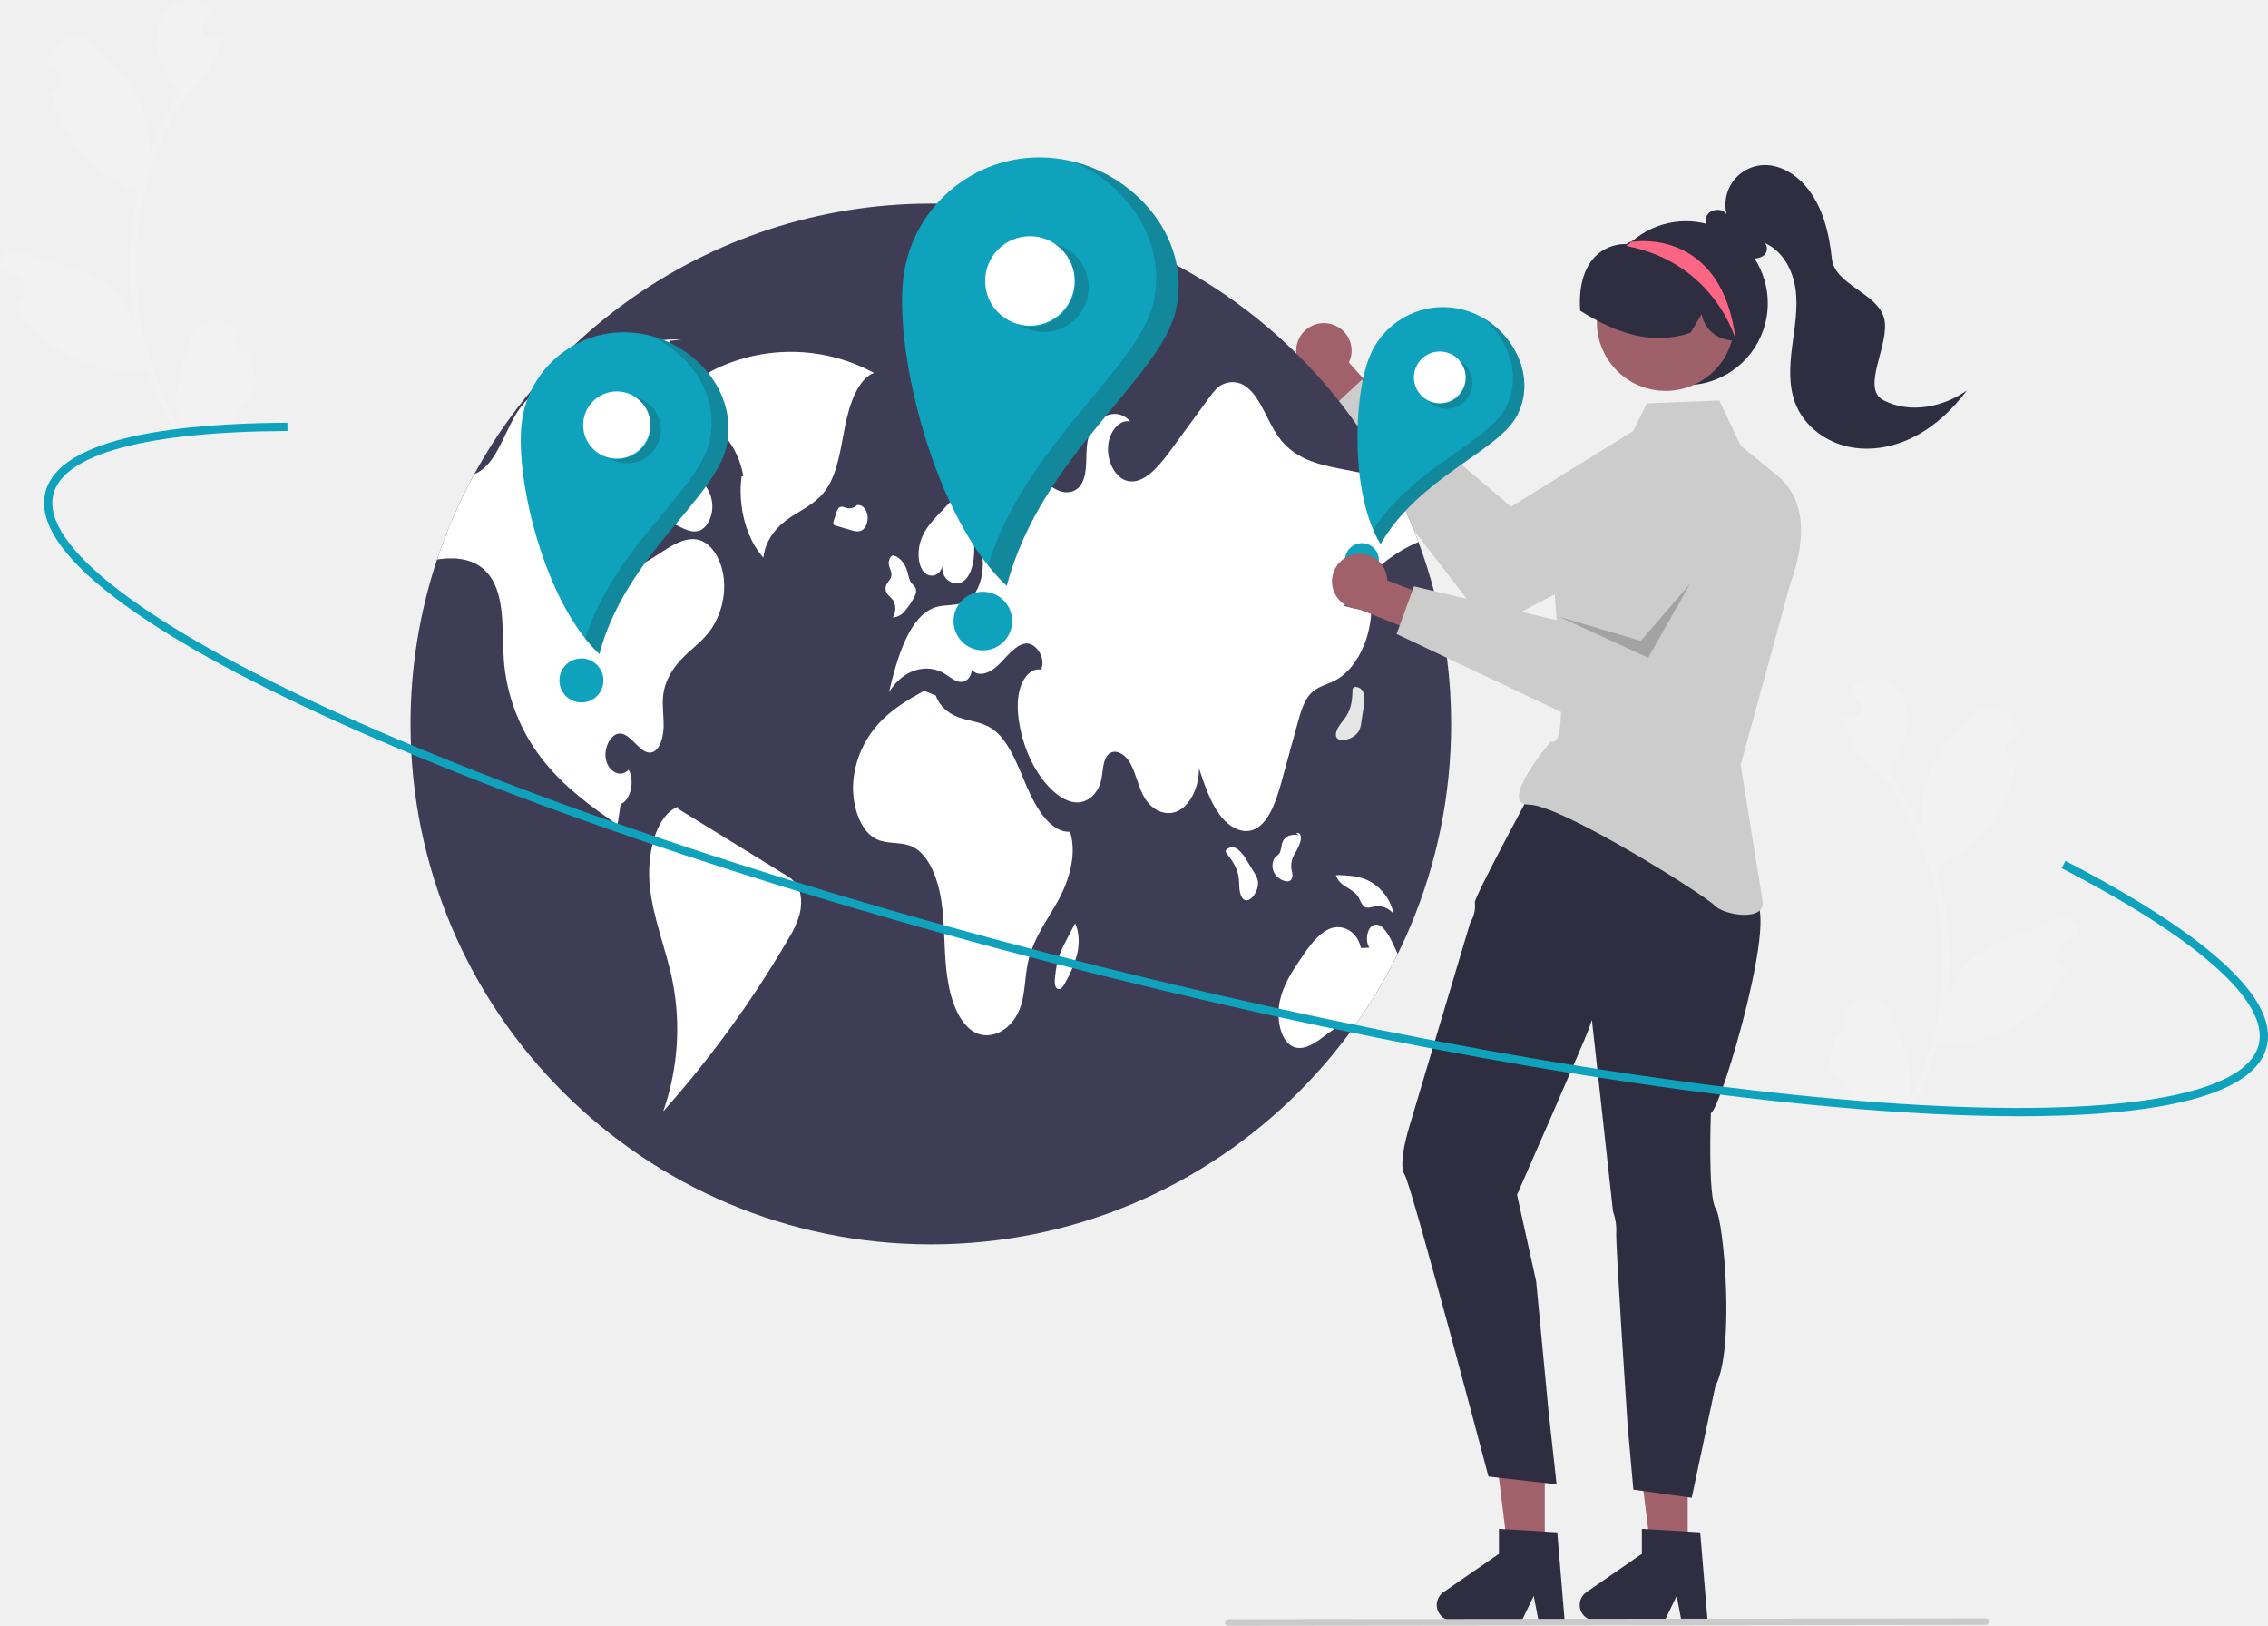
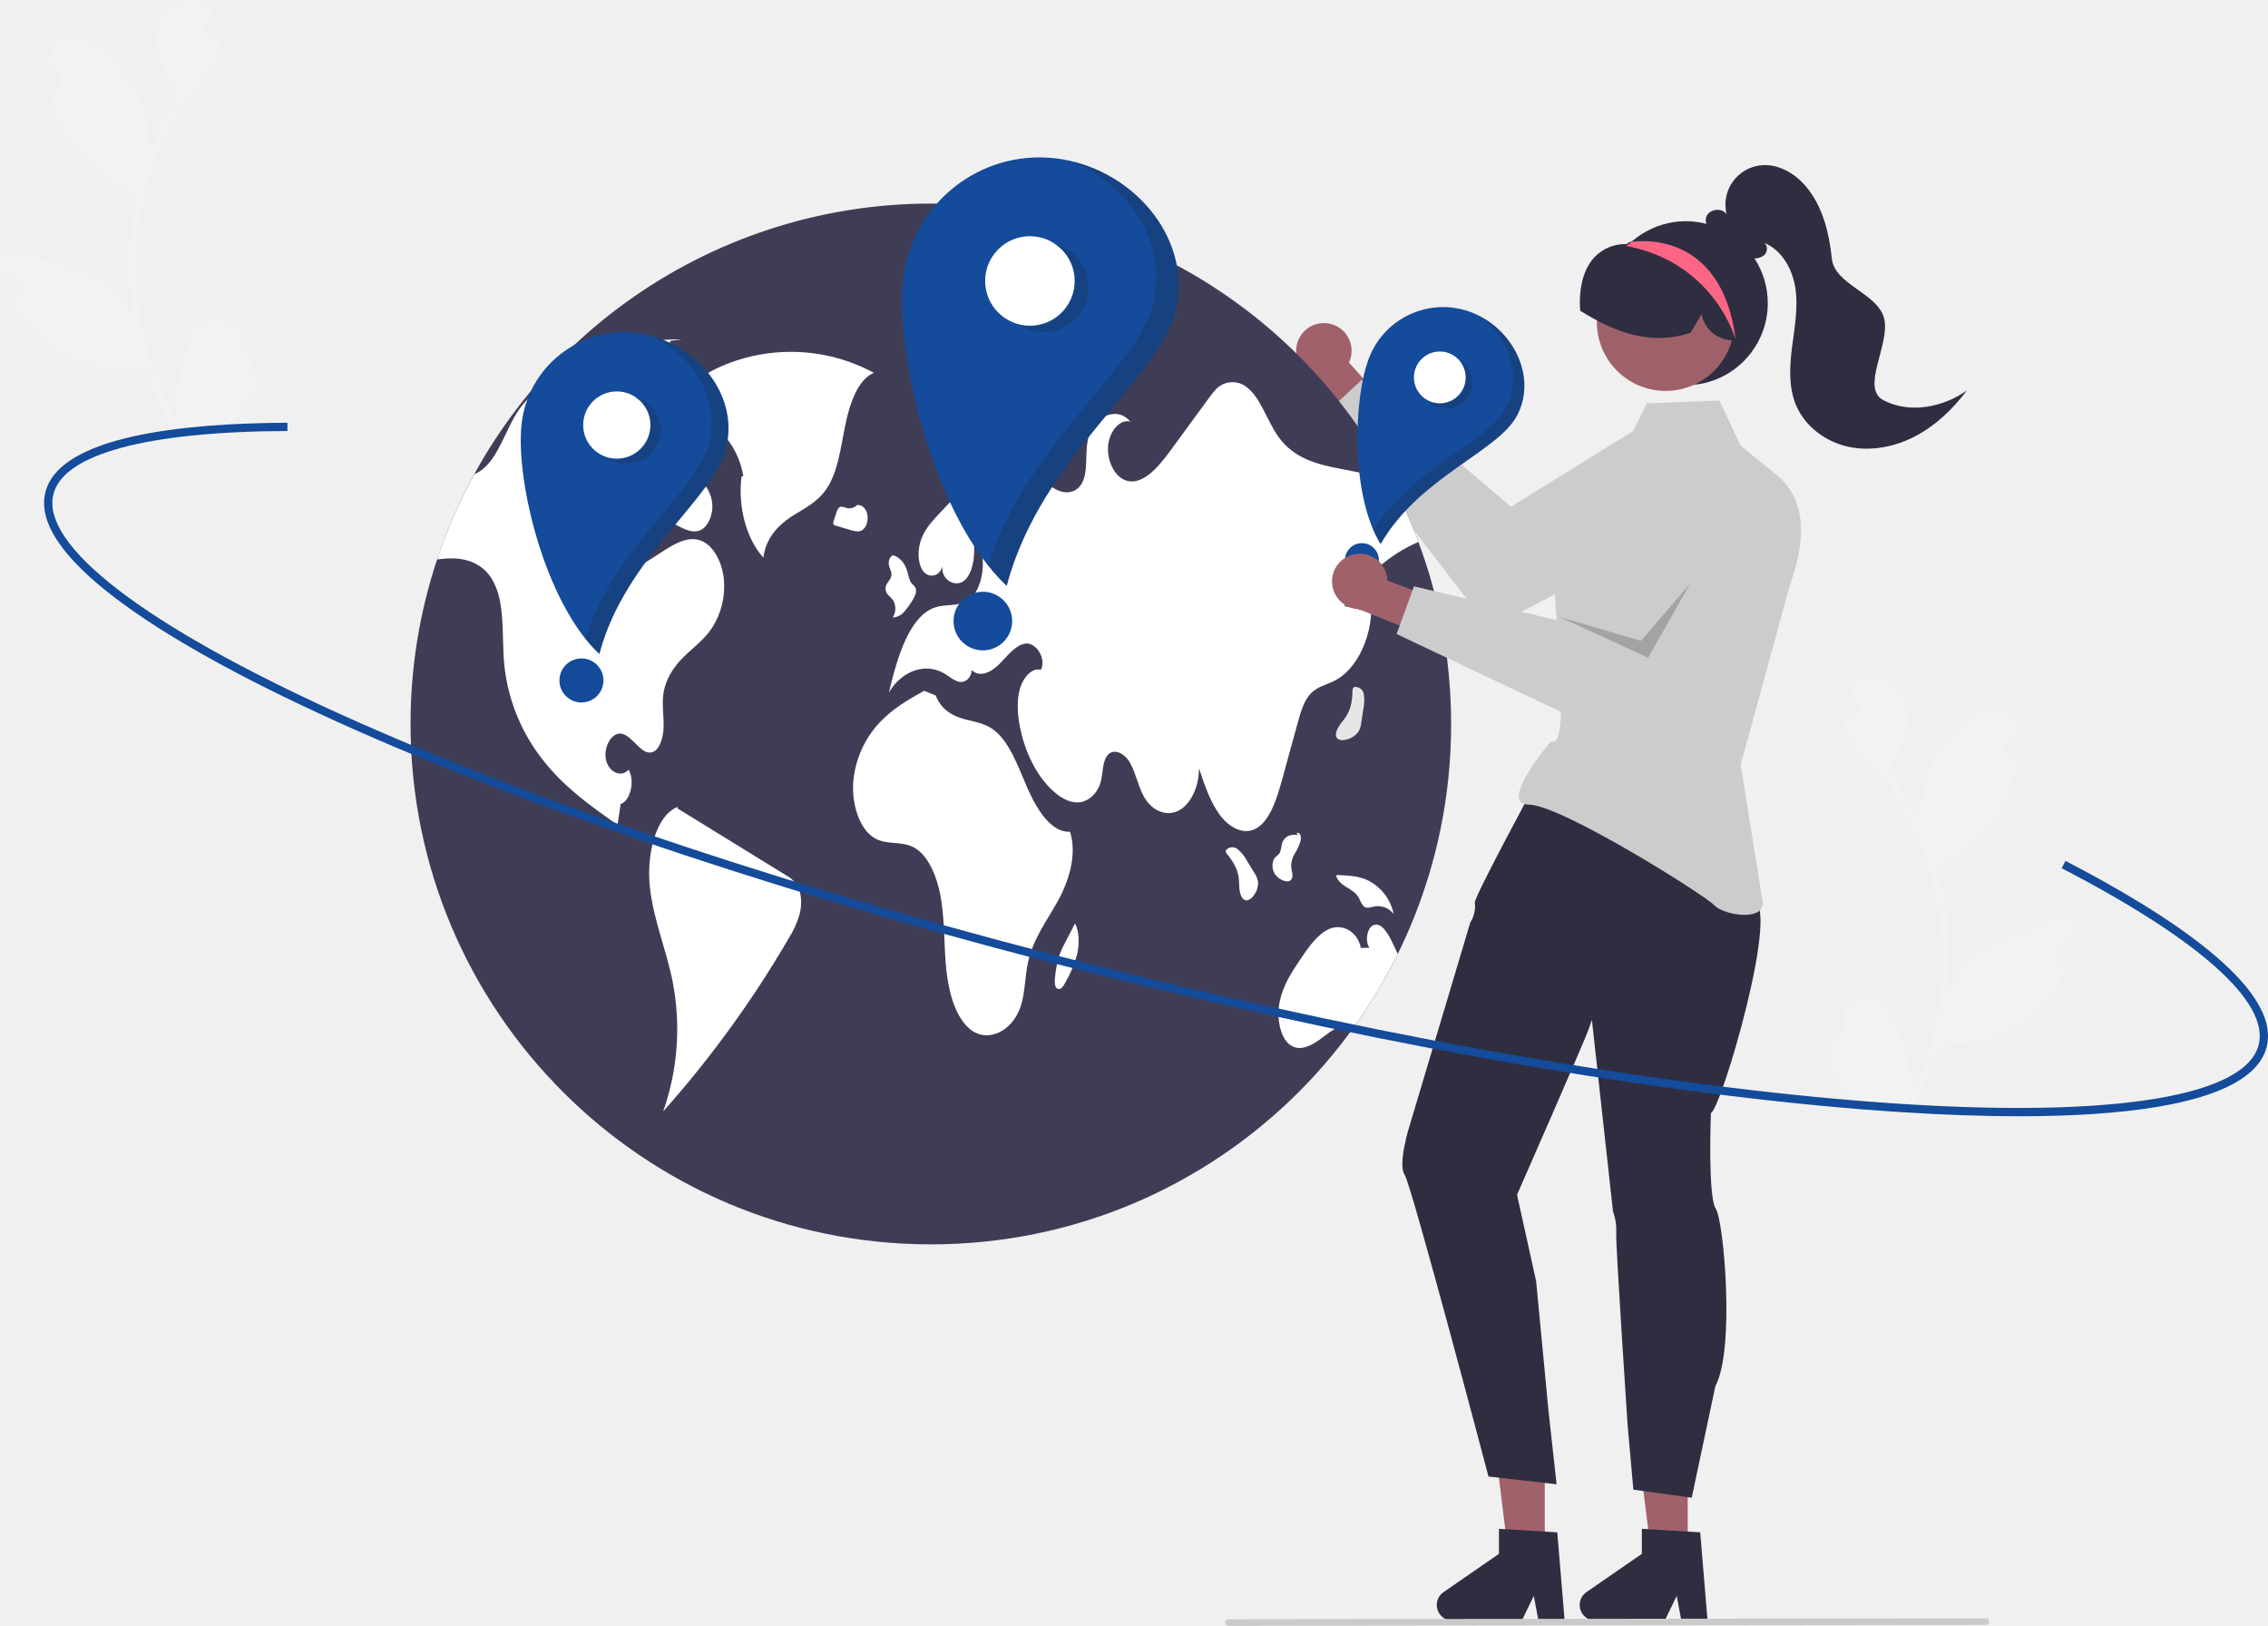
<svg xmlns="http://www.w3.org/2000/svg" data-name="Layer 1" width="825.202" height="591.419" viewBox="0 0 825.202 591.419">
  <path d="M855.224,530.608a3.613,3.613,0,0,0,2.907-6.134c-.074-.366-.127-.629-.202-.995q.054-.116.109-.231a9.703,9.703,0,0,1,17.876.899c2.596,7.179,5.991,14.407,6.561,21.897a28.705,28.705,0,0,1-.962,9.838,115.086,115.086,0,0,0,12.68-47.26,111.081,111.081,0,0,0-.112-12.411q-.335-5.081-1.115-10.11a116.419,116.419,0,0,0-20.767-50.362,30.983,30.983,0,0,1-12.25-13.954,23.634,23.634,0,0,1-1.847-6.551c.623.111,1.257.192,1.882.263.195.019.4.039.594.059l.073.007a3.58,3.58,0,0,0,3.208-5.689q-.383-.518-.766-1.036c-.387-.533-.785-1.056-1.172-1.588a1.784,1.784,0,0,1-.126-.16c-.445-.608-.891-1.205-1.336-1.812a10.352,10.352,0,0,1,3.543-3.119c4.865-2.553,11.309-.328,14.53,4.115,3.232,4.443,3.599,10.483,2.158,15.78a41.485,41.485,0,0,1-6.327,12.512c.242.341.494.672.735,1.012a117.172,117.172,0,0,1,11.316,19.923,48.709,48.709,0,0,1,3.957-22.465c3.093-6.578,8.567-11.985,13.427-17.57,5.837-6.708,16.999-3.142,17.56,5.732q.008.129.016.258-1.049.529-2.059,1.131a4.901,4.901,0,0,0,1.559,9.001l.099.02a48.767,48.767,0,0,1-1.623,7.224,50.21,50.21,0,0,1-26.436,30.272c-.41.187-.81.374-1.22.551a119.597,119.597,0,0,1,5.022,30.563,113.435,113.435,0,0,1-.934,18.292l.041-.214a29.974,29.974,0,0,1,11.026-16.813c8.167-6.095,19.39-7.957,28.118-12.756a5.625,5.625,0,0,1,8.352,5.867q-.022.113-.045.225a32.924,32.924,0,0,0-3.771,1.605q-1.049.529-2.059,1.131a4.901,4.901,0,0,0,1.559,9.001l.099.02c.071.014.133.027.204.04a48.808,48.808,0,0,1-9.622,13.625,50.254,50.254,0,0,1-37.15,14.279l-.01-0a119.562,119.562,0,0,1-9.113,23.048l-28.661-1.334c-.088-.323-.165-.656-.243-.979a32.599,32.599,0,0,0,7.953-.103c-2.005-2.708-4.009-5.437-6.014-8.145a1.781,1.781,0,0,1-.126-.16c-1.016-1.386-2.044-2.761-3.06-4.147l-.001-.002a47.75,47.75,0,0,1,1.963-12.086Z" transform="translate(-187.3989 -154.2905)" fill="#f2f2f2" />
  <path d="M277.743,282.773a3.613,3.613,0,0,1-3.28-5.943c.051-.37.088-.635.14-1.005q-.061-.112-.123-.224a9.703,9.703,0,0,0-17.786,2.002c-2.148,7.326-5.089,14.75-5.196,22.26a28.705,28.705,0,0,0,1.568,9.76A115.086,115.086,0,0,1,237.489,263.235a111.08,111.08,0,0,1-.655-12.394q.02-5.092.488-10.16a116.419,116.419,0,0,1,17.616-51.549,30.983,30.983,0,0,0,11.364-14.684,23.634,23.634,0,0,0,1.438-6.653c-.615.15-1.243.27-1.862.378-.193.031-.397.064-.59.095l-.073.011a3.58,3.58,0,0,1-3.554-5.48q.35-.541.7-1.082c.353-.556.718-1.102,1.071-1.658a1.783,1.783,0,0,0,.116-.168c.407-.634.815-1.258,1.222-1.891a10.352,10.352,0,0,0-3.728-2.894c-5.013-2.248-11.307.371-14.248,5.005-2.951,4.635-2.944,10.685-1.179,15.883a41.485,41.485,0,0,0,7.088,12.097c-.22.355-.451.701-.671,1.056a117.172,117.172,0,0,0-10.063,20.584,48.709,48.709,0,0,0-5.337-22.177c-3.493-6.374-9.291-11.432-14.486-16.706-6.24-6.335-17.161-2.086-17.172,6.806q-0.0.129 0.0.258,1.08.463,2.125,1.002a4.901,4.901,0,0,1-1,9.08l-.098.026a48.767,48.767,0,0,0,2.066,7.109,50.21,50.21,0,0,0,28.256,28.581c.421.161.832.323,1.252.474a119.597,119.597,0,0,0-3.124,30.814,113.433,113.433,0,0,0,2.062,18.199l-.054-.211a29.974,29.974,0,0,0-12.044-16.1c-8.528-5.579-19.845-6.744-28.852-10.995a5.625,5.625,0,0,0-7.973,6.372q.029.111.059.222a32.924,32.924,0,0,1,3.863,1.369q1.08.464,2.125,1.002a4.901,4.901,0,0,1-1,9.081l-.098.026c-.07.018-.131.035-.201.053a48.808,48.808,0,0,0,10.445,13.005,50.254,50.254,0,0,0,37.961,11.957l.01-.001a119.563,119.563,0,0,0,10.52,22.441l28.523-3.102c.068-.328.124-.665.182-.992a32.599,32.599,0,0,1-7.944.388c1.834-2.827,3.665-5.674,5.499-8.501a1.779,1.779,0,0,0,.116-.168c.929-1.446,1.869-2.882,2.798-4.328l0-.002a47.75,47.75,0,0,0-2.706-11.941Z" transform="translate(-187.3989 -154.2905)" fill="#f2f2f2" />
  <path d="M671.818,272.202a10.016,10.016,0,0,1,6.383,13.969l15.306,17.017-8.073,11.824L664.157,290.677a10.07,10.07,0,0,1,7.661-18.475Z" transform="translate(-187.3989 -154.2905)" fill="#a0616a" />
  <path d="M815.114,313.989l0,0a20.026,20.026,0,0,0-27.608-6.542l-50.339,31.177-54.301-46.158L669.356,305.045l59.987,77.83,77.965-40.644C805.489,343.179,817.313,317.567,815.114,313.989Z" transform="translate(-187.3989 -154.2905)" fill="#ccc" />
  <path d="M715.391,417.655a189.27,189.27,0,0,1-189.308,189.308c-104.551,0-189.308-84.757-189.308-189.308a189.245,189.245,0,0,1,9.655-59.842A189.506,189.506,0,0,1,526.083,228.347,189.245,189.245,0,0,1,693.021,328.333a186.774,186.774,0,0,1,10.464,23.106c.41,1.104.81,2.208,1.199,3.323v.011q2.603,7.351,4.586,14.976A189.32,189.32,0,0,1,715.391,417.655Z" transform="translate(-187.3989 -154.2905)" fill="#3f3d56" />
  <path d="M505.371,289.931a63.517,63.517,0,0,0-55.761-2.281c-7.796,3.393-16.006,9.48-18.607,20.471,10.519-6.208,24.136,3.601,26.843,19.336l-.632.174c-1.43,10.899,1.762,22.764,7.941,29.522.811-7.02,5.427-11.797,9.967-14.781,4.54-2.984,9.562-5.152,13.027-10.282,4.108-6.081,5.151-14.969,6.783-23.077C496.563,300.905,499.659,292.19,505.371,289.931Z" transform="translate(-187.3989 -154.2905)" fill="#fff" />
  <path d="M446.489,382.675c-2.913,4.375-6.805,7.12-10.296,10.538-3.481,3.429-6.794,8.056-7.488,13.998-.442,3.807.242,7.677.147,11.527-.094,3.849-1.378,8.182-3.996,9.139-4.133,1.493-7.288-6.184-11.537-6.72-3.376-.421-6.415,4.89-5.437,9.497.978,4.606,5.574,6.647,8.214,3.639,2.387,4.007.705,11.274-2.882,12.505-.379,2.524-.757,5.038-1.125,7.562-9.066-6.342-18.226-12.789-25.935-22.075a67.007,67.007,0,0,1-15.271-36.095c-.999-10.675.484-22.885-4.417-31.099-3.923-6.573-10.654-8.025-16.712-7.614-1.104.074-2.219.2-3.323.336a187.235,187.235,0,0,1,13.556-31.025,13.282,13.282,0,0,0,3.397-2.114c5.637-4.785,8.14-14.472,12.715-21.171q.442-.647.915-1.262c4.68-6.111,10.948-9.255,17.006-12.179,13.409-6.51,27.208-13.104,41.364-12.2l-4.028.389q-7.052,19.751-14.114,39.502-1.073,3.029-2.166,6.068c-2.671,7.488-5.427,15.46-5.017,23.842.242,4.964,1.967,10.265,5.248,11.968,3.06,1.578,6.405-.358,9.36-2.272,1.252-.799,2.493-1.599,3.744-2.408,4.491-2.892,9.465-5.858,14.209-3.923,4.344,1.767,7.551,7.667,8.161,14.03A28.049,28.049,0,0,1,446.489,382.675Z" transform="translate(-187.3989 -154.2905)" fill="#fff" />
  <path d="M473.198,472.572q-19.674-12.113-39.348-24.227l.223-.573c-8.155,3.106-11.54,17.602-10.193,29.456,1.348,11.854,5.917,22.451,8.226,34.002a90.252,90.252,0,0,1-3.403,47.358,387.843,387.843,0,0,0,45.56-62.781,33.588,33.588,0,0,0,4.121-9.138c.833-3.442.705-7.58-.964-10.34A11.511,11.511,0,0,0,473.198,472.572Z" transform="translate(-187.3989 -154.2905)" fill="#fff" />
  <path d="M421.435,325.653c-1.393,3.131-1.929,7.307-.665,10.547,1.291,3.309,4.019,4.804,6.532,6.05l7.247,3.592c2.411,1.195,5.01,2.402,7.468,1.419,2.964-1.186,5.02-5.833,4.488-10.148-.566-4.591-3.46-7.749-6.136-10.439q-5.618-5.645-11.237-11.291l-2.111,2.585A28.192,28.192,0,0,0,421.435,325.653Z" transform="translate(-187.3989 -154.2905)" fill="#fff" />
  <path d="M676.541,374.735q4.891,1.152,9.781,2.303c-.568,11.012-6.026,21.203-13.346,24.894-3.05,1.536-6.447,2.103-8.971,4.975-2.282,2.608-3.439,6.668-4.501,10.549q-2.792,10.16-5.585,20.319c-1.998,7.299-4.564,15.408-9.76,18.037-4.459,2.261-9.56-.505-12.989-5.143-3.429-4.638-5.521-10.875-7.551-16.953.126,6.626-2.955,13.125-7.32,15.429-4.375,2.303-9.697.221-12.621-4.922-2.103-3.692-2.976-8.561-5.038-12.305-2.061-3.744-6.384-5.89-8.635-2.377-1.483,2.335-1.294,5.911-2.03,8.877-1.146,4.606-4.617,7.499-8.056,7.751-3.429.252-6.773-1.725-9.644-4.407-5.921-5.553-10.286-14.366-11.979-24.158-.747-4.365-.957-9.118.337-13.21,1.294-4.091,4.417-7.246,7.52-6.468,2.04-4.312-1.988-10.033-5.616-9.529-3.639.505-6.489,4.407-9.476,7.404-2.976,2.997-7.141,5.174-10.139,2.198.021,2.766-2.23,4.596-4.175,4.365-1.935-.221-3.66-1.777-5.437-2.882-6.868-4.281-15.586-1.441-20.466,6.657,3.05-12.978,7.52-27.87,16.89-30.92,3.828-1.251,8.004-.221,11.621-2.387,6.405-3.839,7.699-18.342,2.167-24.326.705,5.658.568,12.263-2.419,16.133-2.987,3.87-9.255,1.346-8.876-4.375-.862,3.944-5.153,4.543-7.131,1.514-1.988-3.029-1.819-7.982-.41-11.6s3.807-6.216,6.131-8.708c4.996-5.353,10.065-10.77,15.849-14.135,5.795-3.365,12.484-4.501,18.289-1.157,3.061,1.767,5.753,4.712,8.877,6.268,3.124,1.567,7.089,1.367,9.16-2.293,2.324-4.081,1.23-10.139,2.093-15.239,1.546-9.013,10.559-13.23,15.555-7.278-3.733-.957-7.593,3.46-8.056,8.813-.473,5.353,2.23,10.759,5.848,12.379,6.079,2.692,12.032-4.081,16.628-10.349q7.194-9.844,14.408-19.677a23.782,23.782,0,0,1,2.577-3.134,8.291,8.291,0,0,1,11.327-.231c4.859,3.965,7.141,12.095,11.127,17.69,5.784,8.13,14.44,10.107,22.496,11.684q9.008,1.751,18.026,3.523a186.774,186.774,0,0,1,10.464,23.106C693.305,355.762,683.913,363.849,676.541,374.735Z" transform="translate(-187.3989 -154.2905)" fill="#fff" />
  <path d="M695.955,501.276a188.546,188.546,0,0,1-15.671,26.219c-3.786-1.62-7.856,1.273-11.401,3.986-3.702,2.84-8.151,5.606-11.947,3.018-3.881-2.65-5.132-10.065-3.902-15.944,1.23-5.869,4.301-10.538,7.278-14.976,3.155-4.712,6.531-9.602,10.917-11.432,4.396-1.83,10.044.757,11.327,7.004l3.113-.105c-1.746-2.398-.831-7.362,1.515-8.235,2.703-1.02,5.048,2.692,6.647,5.974C694.546,498.268,695.272,499.762,695.955,501.276Z" transform="translate(-187.3989 -154.2905)" fill="#fff" />
  <path d="M576.727,456.853c-6.691.421-11.992-7.817-15.514-15.92-3.522-8.104-6.736-17.371-12.773-21.496-3.45-2.357-7.383-2.68-11.125-3.822-3.742-1.142-7.659-3.505-9.447-8.318l-4.245-1.715c-5.606,3.152-11.285,6.362-16.116,11.491a36.018,36.018,0,0,0-9.603,20.993c-.811,8.496,2.183,17.97,7.778,21.161,4.421,2.522,9.567.932,14.045,3.241,5.595,2.884,8.916,11.264,10.173,19.537s.939,16.871,1.838,25.238,3.379,17.073,8.509,21.361c6.42,5.366,15.841.907,18.722-8.86,1.413-4.791,1.364-10.197,2.421-15.171,1.861-8.758,6.883-15.256,10.866-22.441C576.241,474.949,579.376,465.191,576.727,456.853Z" transform="translate(-187.3989 -154.2905)" fill="#fff" />
  <path d="M510.607,370.79a17.86,17.86,0,0,1,1.742,1.85,6.077,6.077,0,0,1-.107,6.276,5.839,5.839,0,0,0,4.181-2.125,26.879,26.879,0,0,0,3.206-4.516c.683-1.113,1.408-2.618.945-3.939-.316-.902-1.064-1.287-1.588-1.965-.831-1.075-1.036-2.783-1.466-4.259-.928-3.188-3.153-5.532-5.567-5.867l.335.064c-1.009.345-1.713,1.947-1.49,3.388.203,1.312,1.046,2.402.963,3.741-.121,1.925-2.044,2.828-2.163,4.753A3.674,3.674,0,0,0,510.607,370.79Z" transform="translate(-187.3989 -154.2905)" fill="#fff" />
  <path d="M499.142,338.082c.01-.003.02-.003.03-.006a5.357,5.357,0,0,0,.571-.608Z" transform="translate(-187.3989 -154.2905)" fill="#e6e6e6" />
  <path d="M501.149,347.116c1.479-.951,2.306-3.582,1.817-5.785-.486-2.189-2.206-3.66-3.793-3.256a3.866,3.866,0,0,1-3.595,1.058c-.981-.253-2.058-.903-2.909-.164a4.404,4.404,0,0,0-.991,1.935q-.472,1.45-.945,2.9a1.83,1.83,0,0,0-.112,1.099.931.931,0,0,0,.714.568q2.835.836,5.669,1.671C498.381,347.549,499.868,347.94,501.149,347.116Z" transform="translate(-187.3989 -154.2905)" fill="#fff" />
  <path d="M643.805,471.848q-1.31-2.145-2.62-4.29a14.334,14.334,0,0,0-3.453-4.336,3.06,3.06,0,0,0-4.356.436l.106.817c1.991,2.498,4.098,5.273,4.603,8.98.199,1.462.13,2.974.304,4.442s.671,2.99,1.618,3.623c1.375.919,2.99-.436,3.969-2.089a7.193,7.193,0,0,0,1.115-4.579A8.03,8.03,0,0,0,643.805,471.848Z" transform="translate(-187.3989 -154.2905)" fill="#fff" />
  <path d="M682.68,417.231q.379-2.485.758-4.97a14.334,14.334,0,0,0,.15-5.541,3.06,3.06,0,0,0-3.614-2.471l-.445.693c-.085,3.193-.261,6.673-2.262,9.834-.789,1.246-1.816,2.359-2.628,3.594s-1.412,2.72-1.095,3.814c.461,1.589,2.569,1.592,4.382.958a7.193,7.193,0,0,0,3.801-2.785A8.03,8.03,0,0,0,682.68,417.231Z" transform="translate(-187.3989 -154.2905)" fill="#e6e6e6" />
  <path d="M657.508,473.709c.427-1.228-.189-2.636-.32-3.993a8.765,8.765,0,0,1,1.334-4.969,16.154,16.154,0,0,0,2.078-4.556,3.812,3.812,0,0,0-.1-2.231c-.289-.65-.99-.946-1.391-.431l.86.554a7.829,7.829,0,0,0-3.489.169,4.318,4.318,0,0,0-2.644,2.981,18.441,18.441,0,0,1-.693,3.092c-.513,1.054-1.505,1.405-2.129,2.33a5.57,5.57,0,0,0,.088,5.292,6.177,6.177,0,0,0,3.494,2.748C655.645,475.069,657.028,475.089,657.508,473.709Z" transform="translate(-187.3989 -154.2905)" fill="#fff" />
  <path d="M681.91,481.072a12.005,12.005,0,0,0,1.512,2.775c1.168,1.177,2.756.454,4.173.168a7.215,7.215,0,0,1,6.864,2.753A17.471,17.471,0,0,0,684.411,474.231c-3.341-1.362-6.86-1.494-10.334-1.616l-.6.154C675.006,477.22,679.808,477.121,681.91,481.072Z" transform="translate(-187.3989 -154.2905)" fill="#fff" />
  <path d="M578.558,490.177l.009.019q.087-.168.175-.336Z" transform="translate(-187.3989 -154.2905)" fill="#e6e6e6" />
  <path d="M574.856,497.342a32.889,32.889,0,0,0-2.077,4.562,39.711,39.711,0,0,0-1.505,7.806c-.188,1.504-.246,3.426.697,4.159a1.337,1.337,0,0,0,1.749-.238,6.918,6.918,0,0,0,1.268-1.885,43.417,43.417,0,0,0,4.28-10.159c.902-3.744.894-8.151-.701-11.393Q576.711,493.769,574.856,497.342Z" transform="translate(-187.3989 -154.2905)" fill="#fff" />
  <path d="M539.143,306.44a4.215,4.215,0,0,0,4.542.886,14.999,14.999,0,0,0,4.274-2.823,10.055,10.055,0,0,0,2.591-2.826,5.732,5.732,0,0,0,.53-4.366c-.585-1.712-2.07-2.286-3.38-2.674q-3.146-.933-6.292-1.866l1.517-1.368c-1.561-.838-3.288.717-4.264,2.642a14.224,14.224,0,0,0-1.294,3.984C536.844,301.051,537.355,304.649,539.143,306.44Z" transform="translate(-187.3989 -154.2905)" fill="#e6e6e6" />
  <path d="M576.174,294.008a3.465,3.465,0,0,0,4.722.384,5.279,5.279,0,0,0,2.089-3.762c.148-1.65-.667-3.484-1.832-3.626l.267-1.545c-2.244-.405-5.006-.487-6.209,2.239A6.399,6.399,0,0,0,576.174,294.008Z" transform="translate(-187.3989 -154.2905)" fill="#e6e6e6" />
-   <path d="M571.227,211.865a49.926,49.926,0,0,0-55.207,44.015c-3.091,27.399,11.344,86.898,37.662,111.528,12.392-47.189,55.815-75.179,61.56-100.336C621.381,240.191,598.627,214.955,571.227,211.865Z" transform="translate(-187.3989 -154.2905)" fill="#0ea2bd" />
+   <path d="M571.227,211.865a49.926,49.926,0,0,0-55.207,44.015c-3.091,27.399,11.344,86.898,37.662,111.528,12.392-47.189,55.815-75.179,61.56-100.336C621.381,240.191,598.627,214.955,571.227,211.865Z" transform="translate(-187.3989 -154.2905)" fill="#144B9A" />
  <circle id="a2705e7e-530b-43fb-b0c6-4087ca2c8018" data-name="b262ea8c-1946-46c9-a449-3a1996c39394" cx="374.728" cy="102.203" r="16.282" fill="#fff" />
-   <circle id="bb575e01-1284-49d3-8651-037e5b7ffa75" data-name="bcc29a3a-8123-4529-80aa-6f70df2823cf" cx="357.608" cy="225.929" r="10.665" fill="#0ea2bd" />
+   <circle id="bb575e01-1284-49d3-8651-037e5b7ffa75" data-name="bcc29a3a-8123-4529-80aa-6f70df2823cf" cx="357.608" cy="225.929" r="10.665" fill="#144B9A" />
  <path d="M575.599,244.828A16.282,16.282,0,0,1,558.827,272.741a16.28,16.28,0,0,0,11.909-29.853A16.282,16.282,0,0,1,575.599,244.828Z" transform="translate(-187.3989 -154.2905)" fill="#231f20" opacity="0.2" style="isolation:isolate" />
  <path d="M615.306,267.124c-5.746,25.157-49.169,53.147-61.56,100.336a69.061,69.061,0,0,1-6.877-7.535c13.925-44.356,54.645-71.309,60.196-95.615,4.968-21.754-8.988-42.429-29.015-51.163C602.292,219.242,620.932,242.491,615.306,267.124Z" transform="translate(-187.3989 -154.2905)" fill="#231f20" opacity="0.2" style="isolation:isolate" />
-   <path d="M418.644,275.396a37.492,37.492,0,0,0-41.459,33.054c-2.321,20.576,8.519,65.257,28.283,83.754,9.306-35.437,41.915-56.457,46.23-75.349C456.308,296.668,439.22,277.717,418.644,275.396Z" transform="translate(-187.3989 -154.2905)" fill="#0ea2bd" />
+   <path d="M418.644,275.396a37.492,37.492,0,0,0-41.459,33.054c-2.321,20.576,8.519,65.257,28.283,83.754,9.306-35.437,41.915-56.457,46.23-75.349C456.308,296.668,439.22,277.717,418.644,275.396Z" transform="translate(-187.3989 -154.2905)" fill="#144B9A" />
  <circle id="b2d5ab8a-e71c-4a1a-aadf-98f8ab95825b" data-name="b262ea8c-1946-46c9-a449-3a1996c39394" cx="224.412" cy="154.621" r="12.228" fill="#fff" />
-   <circle id="bac33ac8-32b5-423c-9bc5-6c03ceb8d8dc" data-name="bcc29a3a-8123-4529-80aa-6f70df2823cf" cx="211.555" cy="247.535" r="8.009" fill="#0ea2bd" />
+   <circle id="bac33ac8-32b5-423c-9bc5-6c03ceb8d8dc" data-name="bcc29a3a-8123-4529-80aa-6f70df2823cf" cx="211.555" cy="247.535" r="8.009" fill="#144B9A" />
  <path d="M421.928,300.151A12.227,12.227,0,1,1,409.332,321.112a12.226,12.226,0,0,0,8.943-22.418A12.227,12.227,0,0,1,421.928,300.151Z" transform="translate(-187.3989 -154.2905)" fill="#231f20" opacity="0.2" style="isolation:isolate" />
  <path d="M451.746,316.894c-4.315,18.892-36.924,39.911-46.23,75.349a51.862,51.862,0,0,1-5.165-5.658c10.457-33.31,41.036-53.55,45.205-71.803,3.731-16.337-6.75-31.863-21.789-38.421C441.973,280.936,455.971,298.395,451.746,316.894Z" transform="translate(-187.3989 -154.2905)" fill="#231f20" opacity="0.2" style="isolation:isolate" />
  <polygon points="614.063 564.054 600.638 564.054 594.251 512.27 614.066 512.271 614.063 564.054" fill="#a0616a" />
  <path d="M808.684,743.836H799.158l-1.7-8.994-4.355,8.994H767.836a5.68,5.68,0,0,1-3.227-10.353l20.177-13.935v-9.093l21.223,1.267Z" transform="translate(-187.3989 -154.2905)" fill="#2f2e41" />
  <polygon points="562.063 564.054 548.638 564.054 542.251 512.27 562.066 512.271 562.063 564.054" fill="#a0616a" />
  <path d="M756.684,743.836H747.158l-1.7-8.994-4.355,8.994H715.836a5.68,5.68,0,0,1-3.227-10.353l20.177-13.935v-9.093l21.223,1.267Z" transform="translate(-187.3989 -154.2905)" fill="#2f2e41" />
  <path d="M698.458,581.624C701.027,585.477,728.977,691.417,728.977,691.417l24.783,2.826-2.942-26.655-4.496-47.17-6.962-31.485s24.587-55.957,26.141-60.414l1.105-3.199L774.287,595.035a19.577,19.577,0,0,1,1.169,7.785c-.231,4.355,4.136,69.869,4.136,69.869l2.1,23.495,21.233,2.95L811.54,658.48c7.194-13.206,3.07-60.131.128-64.499s-1.773-34.787-1.773-34.787c3.756-1.322,26.157-77.706,14.953-77.255.719-4.072,1.285-7.708,1.285-7.708L806.684,458.547l-48.673-12.653-12.28-5.896s-21.932,40.554-21.713,42.571a11.214,11.214,0,0,1-1.657,7.309l-22.143,74.108S695.863,577.731,698.458,581.624Z" transform="translate(-187.3989 -154.2905)" fill="#2f2e41" />
  <path d="M820.74,316.438,812.997,299.998l-26.354,1.013-8.596,17.103s-24.567,29.343-25.362,38.884c-1,12,7.312,70.812-1,67,0,0-19.595,23-8,23s64.042,32.924,67.484,36.627,18.804,6.103,17.516-1.627-7.944-49.534-7.944-49.534l18.019-65.733c5.186-14.192,6.8-30.11-4.923-39.643Z" transform="translate(-187.3989 -154.2905)" fill="#ccc" />
-   <path d="M723.121,268.05A28.881,28.881,0,0,0,685.623,284.238c-5.885,14.825-6.86,50.228,4.091,67.972,14.081-24.459,42.568-33.491,49.595-46.661C746.817,291.476,737.946,273.935,723.121,268.05Z" transform="translate(-187.3989 -154.2905)" fill="#0ea2bd" />
+   <path d="M723.121,268.05A28.881,28.881,0,0,0,685.623,284.238c-5.885,14.825-6.86,50.228,4.091,67.972,14.081-24.459,42.568-33.491,49.595-46.661C746.817,291.476,737.946,273.935,723.121,268.05Z" transform="translate(-187.3989 -154.2905)" fill="#144B9A" />
  <circle id="f50692ea-d13f-4759-b5e2-05248e17533e" data-name="b262ea8c-1946-46c9-a449-3a1996c39394" cx="523.867" cy="137.29" r="9.419" fill="#fff" />
-   <circle id="aec6a1c4-a00c-42b6-a49d-0158b63ca54a" data-name="bcc29a3a-8123-4529-80aa-6f70df2823cf" cx="495.528" cy="203.754" r="6.169" fill="#0ea2bd" />
+   <circle id="aec6a1c4-a00c-42b6-a49d-0158b63ca54a" data-name="bcc29a3a-8123-4529-80aa-6f70df2823cf" cx="495.528" cy="203.754" r="6.169" fill="#144B9A" />
  <path d="M720.557,287.114a9.419,9.419,0,0,1-13.6,13.034A9.418,9.418,0,0,0,718.137,285.293,9.419,9.419,0,0,1,720.557,287.114Z" transform="translate(-187.3989 -154.2905)" fill="#231f20" opacity="0.2" style="isolation:isolate" />
  <path d="M739.336,305.588c-7.026,13.17-35.514,22.202-49.595,46.661a39.949,39.949,0,0,1-2.695-5.25c14.507-22.645,41.328-31.508,48.117-44.233,6.076-11.389,1.424-25.048-8.429-32.963C739.341,276.884,746.217,292.691,739.336,305.588Z" transform="translate(-187.3989 -154.2905)" fill="#231f20" opacity="0.2" style="isolation:isolate" />
  <path d="M680.146,355.92a10.016,10.016,0,0,1,12.035,9.542l21.368,8.202-1.817,14.201-30.013-12.007a10.07,10.07,0,0,1-1.572-19.938Z" transform="translate(-187.3989 -154.2905)" fill="#a0616a" />
  <path d="M829.452,326.656l0,0a20.026,20.026,0,0,0-27.565,6.719l-30.671,50.649L701.869,367.586l-6.318,17.345,88.805,42.066,44.977-71.637C836.068,345.896,839.365,332.708,829.452,326.656Z" transform="translate(-187.3989 -154.2905)" fill="#ccc" />
  <path d="M830.597,264.583a29.823,29.823,0,1,1-51.295-20.685l.143-.143c.239-.251.477-.501.728-.74a.012.012,0,0,0,.012-.012c.31-.286.62-.573.942-.847a29.815,29.815,0,0,1,49.47,22.427Z" transform="translate(-187.3989 -154.2905)" fill="#2f2e41" />
  <circle cx="606.028" cy="117.193" r="25.008" fill="#9e616a" />
  <path d="M819.983,278.615l-4.144-.732a11.554,11.554,0,0,1-9.305-9.317l-4.043,6.776-.177.059c-9.633,3.198-19.655,2.242-30.634-2.92a85.465,85.465,0,0,1-9.118-5.027l-.217-.135-.018-.254c-.56-8.135,1.266-14.932,5.142-19.137a15.417,15.417,0,0,1,11.634-4.85.957.957,0,0,0,.413-.228c.056-.041.111-.082.167-.12v-.042l.287-.135c.617-.29,1.246-.568,1.875-.822a28.199,28.199,0,0,1,29.448,5.708c7.703,7.354,11.236,19.695,8.792,30.711Z" transform="translate(-187.3989 -154.2905)" fill="#2f2e41" />
  <path d="M872.73,299.922c-8.51-4.392,2.435-20.334.236-29.655-2.199-9.321-18.037-12.319-19.046-21.842s-3.382-19.346-9.667-26.572c-4.016-4.618-9.933-8.027-16.025-7.448a14.409,14.409,0,0,0-12.628,17.792c-1.735-2.458-6.223-1.925-7.334.871-.988,2.485,1.194,5.496,3.763,5.716,3.36,4.15,7.209,8.554,12.473,9.391a5.681,5.681,0,0,0,4.841-1.117c1.239-1.189,1.335-3.567-.134-4.456,6.616,2.628,10.495,9.782,11.477,16.833.982,7.051-.377,14.185-1.271,21.248s-1.281,14.492,1.489,21.05c3.272,7.749,10.805,13.303,19.025,15.084s16.976.04,24.417-3.881c7.441-3.922,13.646-9.909,18.715-16.622C894.326,302.511,882.246,304.834,872.73,299.922Z" transform="translate(-187.3989 -154.2905)" fill="#2f2e41" />
  <path d="M818.919,277.92s-7.408-27.652-39.163-34.034c-.036-.012-.155-.06-.31-.131-.095-.06-.215-.119-.334-.179.358-.203.704-.382,1.062-.561a.012.012,0,0,0,.012-.012c.31-.286.62-.573.942-.847l.907.036S813.897,237.146,818.919,277.92Z" transform="translate(-187.3989 -154.2905)" fill="#fd6584" />
  <polygon points="614.934 212.357 596.999 233.136 567.364 224.385 599.671 239.273 614.934 212.357" opacity="0.2" />
  <path d="M909.985,745.402l-275.75.307a1.191,1.191,0,0,1,0-2.381l275.75-.307a1.191,1.191,0,1,1,0,2.381Z" transform="translate(-187.3989 -154.2905)" fill="#cacaca" />
-   <path d="M922.088,560.362q-19.368,0-42.457-1.464c-79.614-5.056-182.738-22.633-290.376-49.492C481.618,482.547,382.326,449.612,309.67,416.672c-35.393-16.047-62.556-31.236-80.735-45.147-19.247-14.727-27.666-27.564-25.024-38.153,5.148-20.629,50.731-25.142,88.064-25.295l.013,3c-51.268.21-81.514,8.387-85.166,23.022-4.652,18.64,33.287,47.741,104.087,79.841,72.496,32.868,171.605,65.739,279.073,92.557,107.467,26.816,210.401,44.363,289.84,49.408,77.579,4.928,124.743-2.938,129.395-21.578,3.862-15.477-21.598-38.275-71.689-64.198l1.379-2.664c36.397,18.836,78.646,45.852,73.222,67.589-2.643,10.589-16.105,17.965-40.015,21.923C958.483,559.232,941.743,560.362,922.088,560.362Z" transform="translate(-187.3989 -154.2905)" fill="#0ea2bd" />
+   <path d="M922.088,560.362q-19.368,0-42.457-1.464c-79.614-5.056-182.738-22.633-290.376-49.492C481.618,482.547,382.326,449.612,309.67,416.672c-35.393-16.047-62.556-31.236-80.735-45.147-19.247-14.727-27.666-27.564-25.024-38.153,5.148-20.629,50.731-25.142,88.064-25.295l.013,3c-51.268.21-81.514,8.387-85.166,23.022-4.652,18.64,33.287,47.741,104.087,79.841,72.496,32.868,171.605,65.739,279.073,92.557,107.467,26.816,210.401,44.363,289.84,49.408,77.579,4.928,124.743-2.938,129.395-21.578,3.862-15.477-21.598-38.275-71.689-64.198l1.379-2.664c36.397,18.836,78.646,45.852,73.222,67.589-2.643,10.589-16.105,17.965-40.015,21.923C958.483,559.232,941.743,560.362,922.088,560.362Z" transform="translate(-187.3989 -154.2905)" fill="#144B9A" />
</svg>
